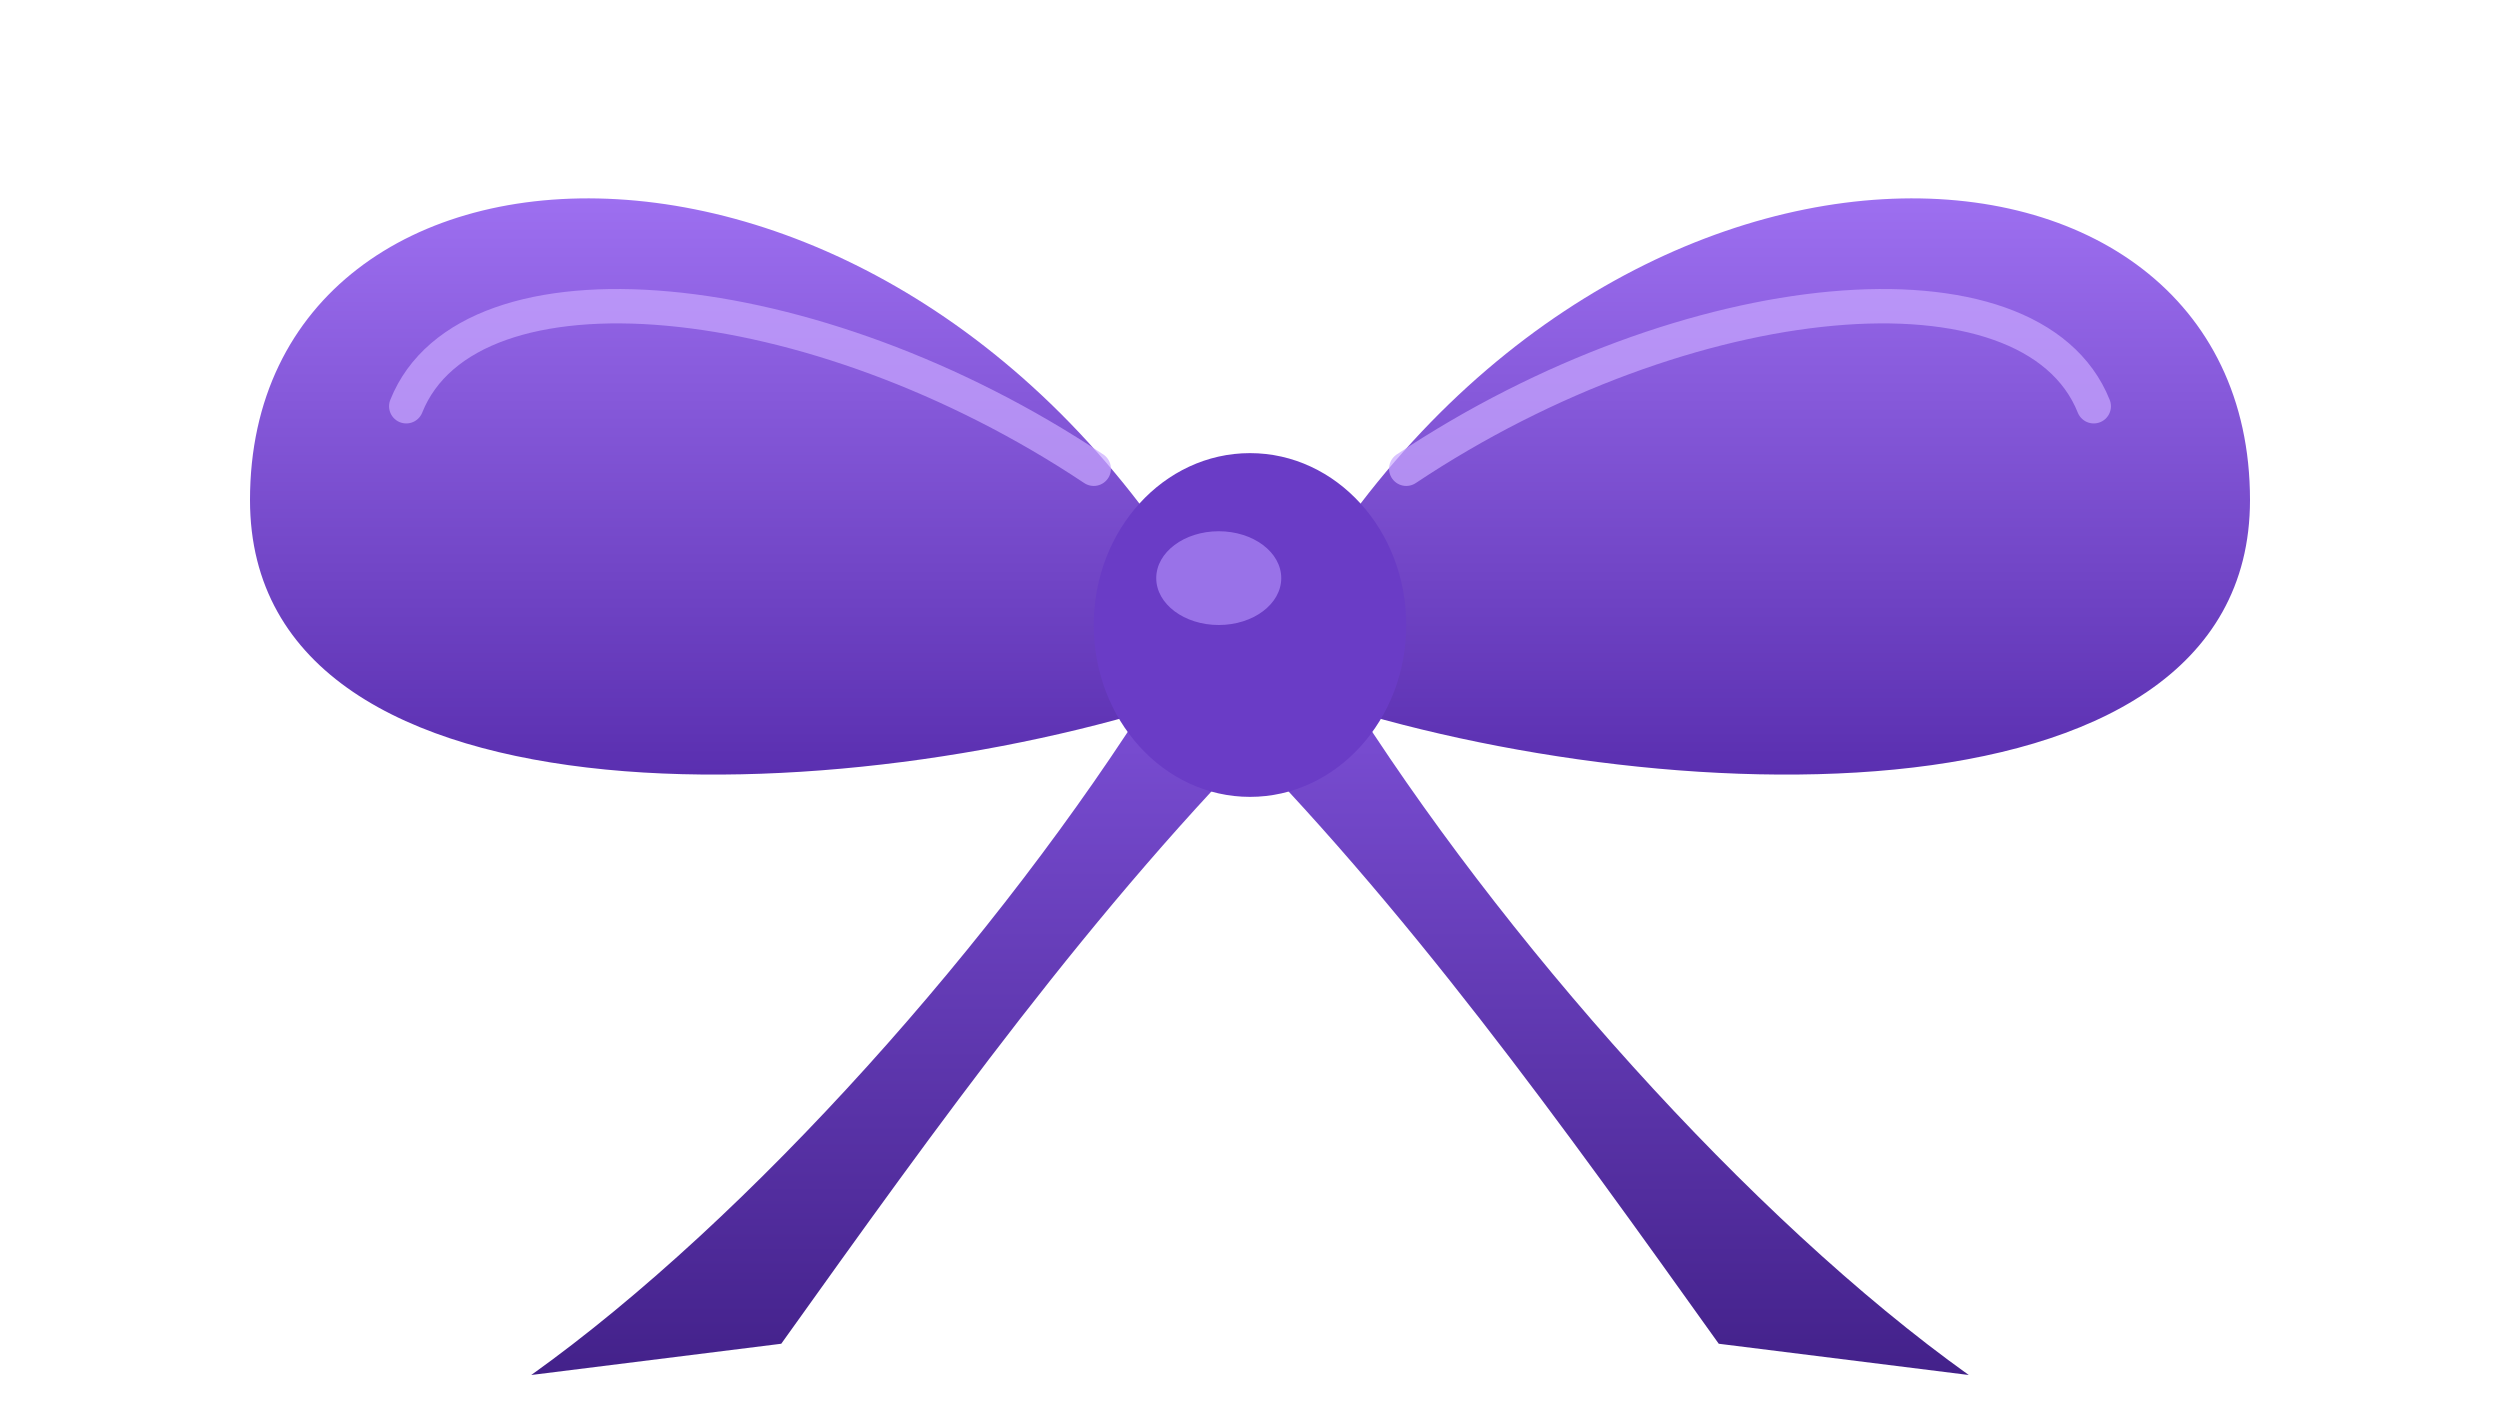
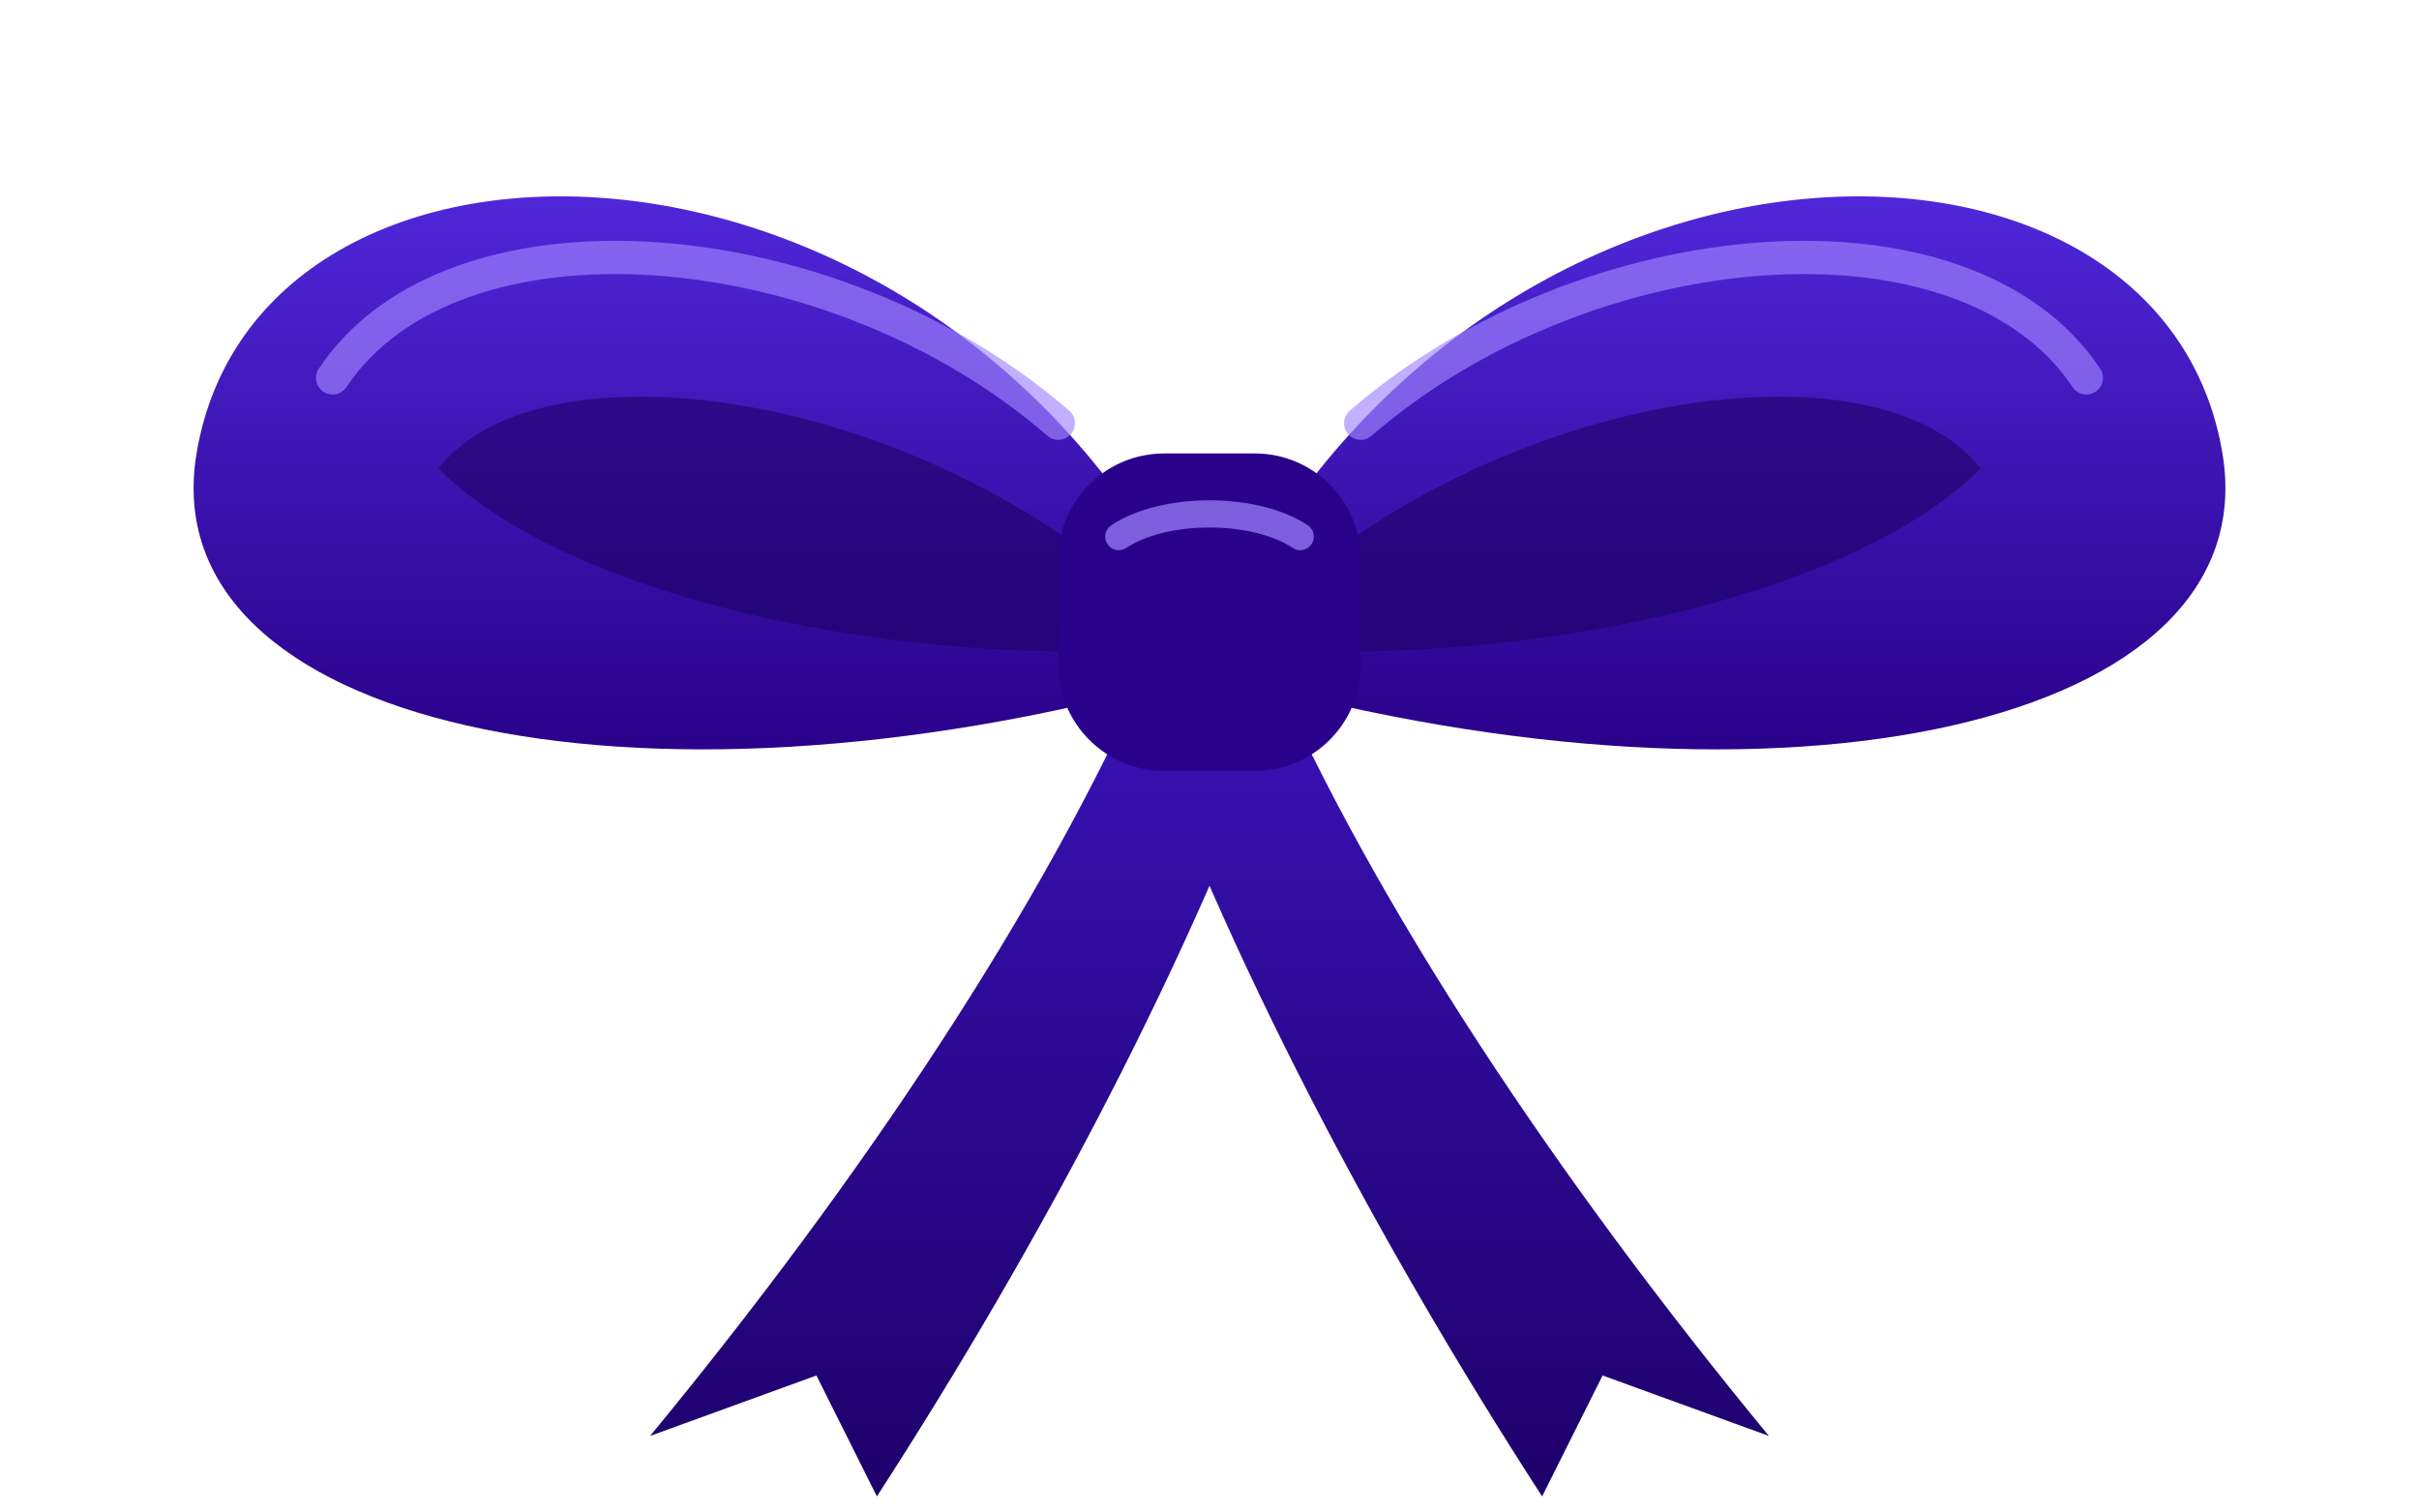
- <svg xmlns="http://www.w3.org/2000/svg" viewBox="0 0 160 90" width="160" height="90">
+ <svg xmlns="http://www.w3.org/2000/svg" viewBox="0 0 160 100" width="160" height="100">
+   <style>.l1{stop-color:#4f27d9}.l2{stop-color:#2a018a}.t1{stop-color:#3a12b8}.t2{stop-color:#1e006a}.in{fill:#1a005c}.kn{fill:#2a018a}.hl{stroke:#9f86ff}
+ @media (prefers-color-scheme:dark){.l1{stop-color:#9d82ff}.l2{stop-color:#4b22d6}.t1{stop-color:#7a5cf5}.t2{stop-color:#3d16bf}.in{fill:#2f0c9e}.kn{fill:#5a32e0}.hl{stroke:#d9ccff}}</style>
  <defs>
-     <linearGradient id="rib" x1="0" y1="0" x2="0" y2="1">
-       <stop offset="0" stop-color="#9d6ff0" />
-       <stop offset="1" stop-color="#5a2fb0" />
+     <linearGradient id="l" x1="0" y1="0" x2="0" y2="1">
+       <stop offset="0" class="l1" />
+       <stop offset="1" class="l2" />
    </linearGradient>
-     <linearGradient id="ribd" x1="0" y1="0" x2="0" y2="1">
-       <stop offset="0" stop-color="#7c4fd6" />
-       <stop offset="1" stop-color="#43218a" />
+     <linearGradient id="t" x1="0" y1="0" x2="0" y2="1">
+       <stop offset="0" class="t1" />
+       <stop offset="1" class="t2" />
    </linearGradient>
  </defs>
-   <path d="M74 44C64 60 48 78 34 88L50 86C60 72 70 58 82 46Z" fill="url(#ribd)" />
-   <path d="M86 44C96 60 112 78 126 88L110 86C100 72 90 58 78 46Z" fill="url(#ribd)" />
-   <path d="M78 40C58 4 16 6 16 32C16 54 56 52 78 44Z" fill="url(#rib)" />
-   <path d="M82 40C102 4 144 6 144 32C144 54 104 52 82 44Z" fill="url(#rib)" />
-   <path d="M70 30C52 18 30 16 26 26" stroke="#c9a8ff" stroke-width="2.2" fill="none" stroke-linecap="round" opacity="0.7" />
-   <path d="M90 30C108 18 130 16 134 26" stroke="#c9a8ff" stroke-width="2.2" fill="none" stroke-linecap="round" opacity="0.7" />
-   <ellipse cx="80" cy="40" rx="10" ry="11" fill="#6a3cc6" />
-   <ellipse cx="78" cy="37" rx="4" ry="3" fill="#b996ff" opacity="0.6" />
+   <path d="M76 44C69 60 57 78 43 95L54 91L58 99C69 82 79 63 85 46Z" fill="url(#t)" />
+   <path d="M84 44C91 60 103 78 117 95L106 91L102 99C91 82 81 63 75 46Z" fill="url(#t)" />
+   <path d="M78 39C60 6 17 6 13 30C10 48 42 55 78 45Z" fill="url(#l)" />
+   <path d="M82 39C100 6 143 6 147 30C150 48 118 55 82 45Z" fill="url(#l)" />
+   <path class="in" d="M77 41C62 26 36 22 29 31C37 39 57 44 77 43Z" opacity=".55" />
+   <path class="in" d="M83 41C98 26 124 22 131 31C123 39 103 44 83 43Z" opacity=".55" />
+   <path class="hl" d="M70 28C55 15 30 13 22 25M90 28C105 15 130 13 138 25" stroke-width="2.2" fill="none" stroke-linecap="round" opacity=".65" />
+   <rect class="kn" x="70" y="30" width="20" height="21" rx="7" />
+   <path class="hl" d="M74 35.5C77 33.5 83 33.5 86 35.5" stroke-width="1.8" fill="none" stroke-linecap="round" opacity=".7" />
</svg>
